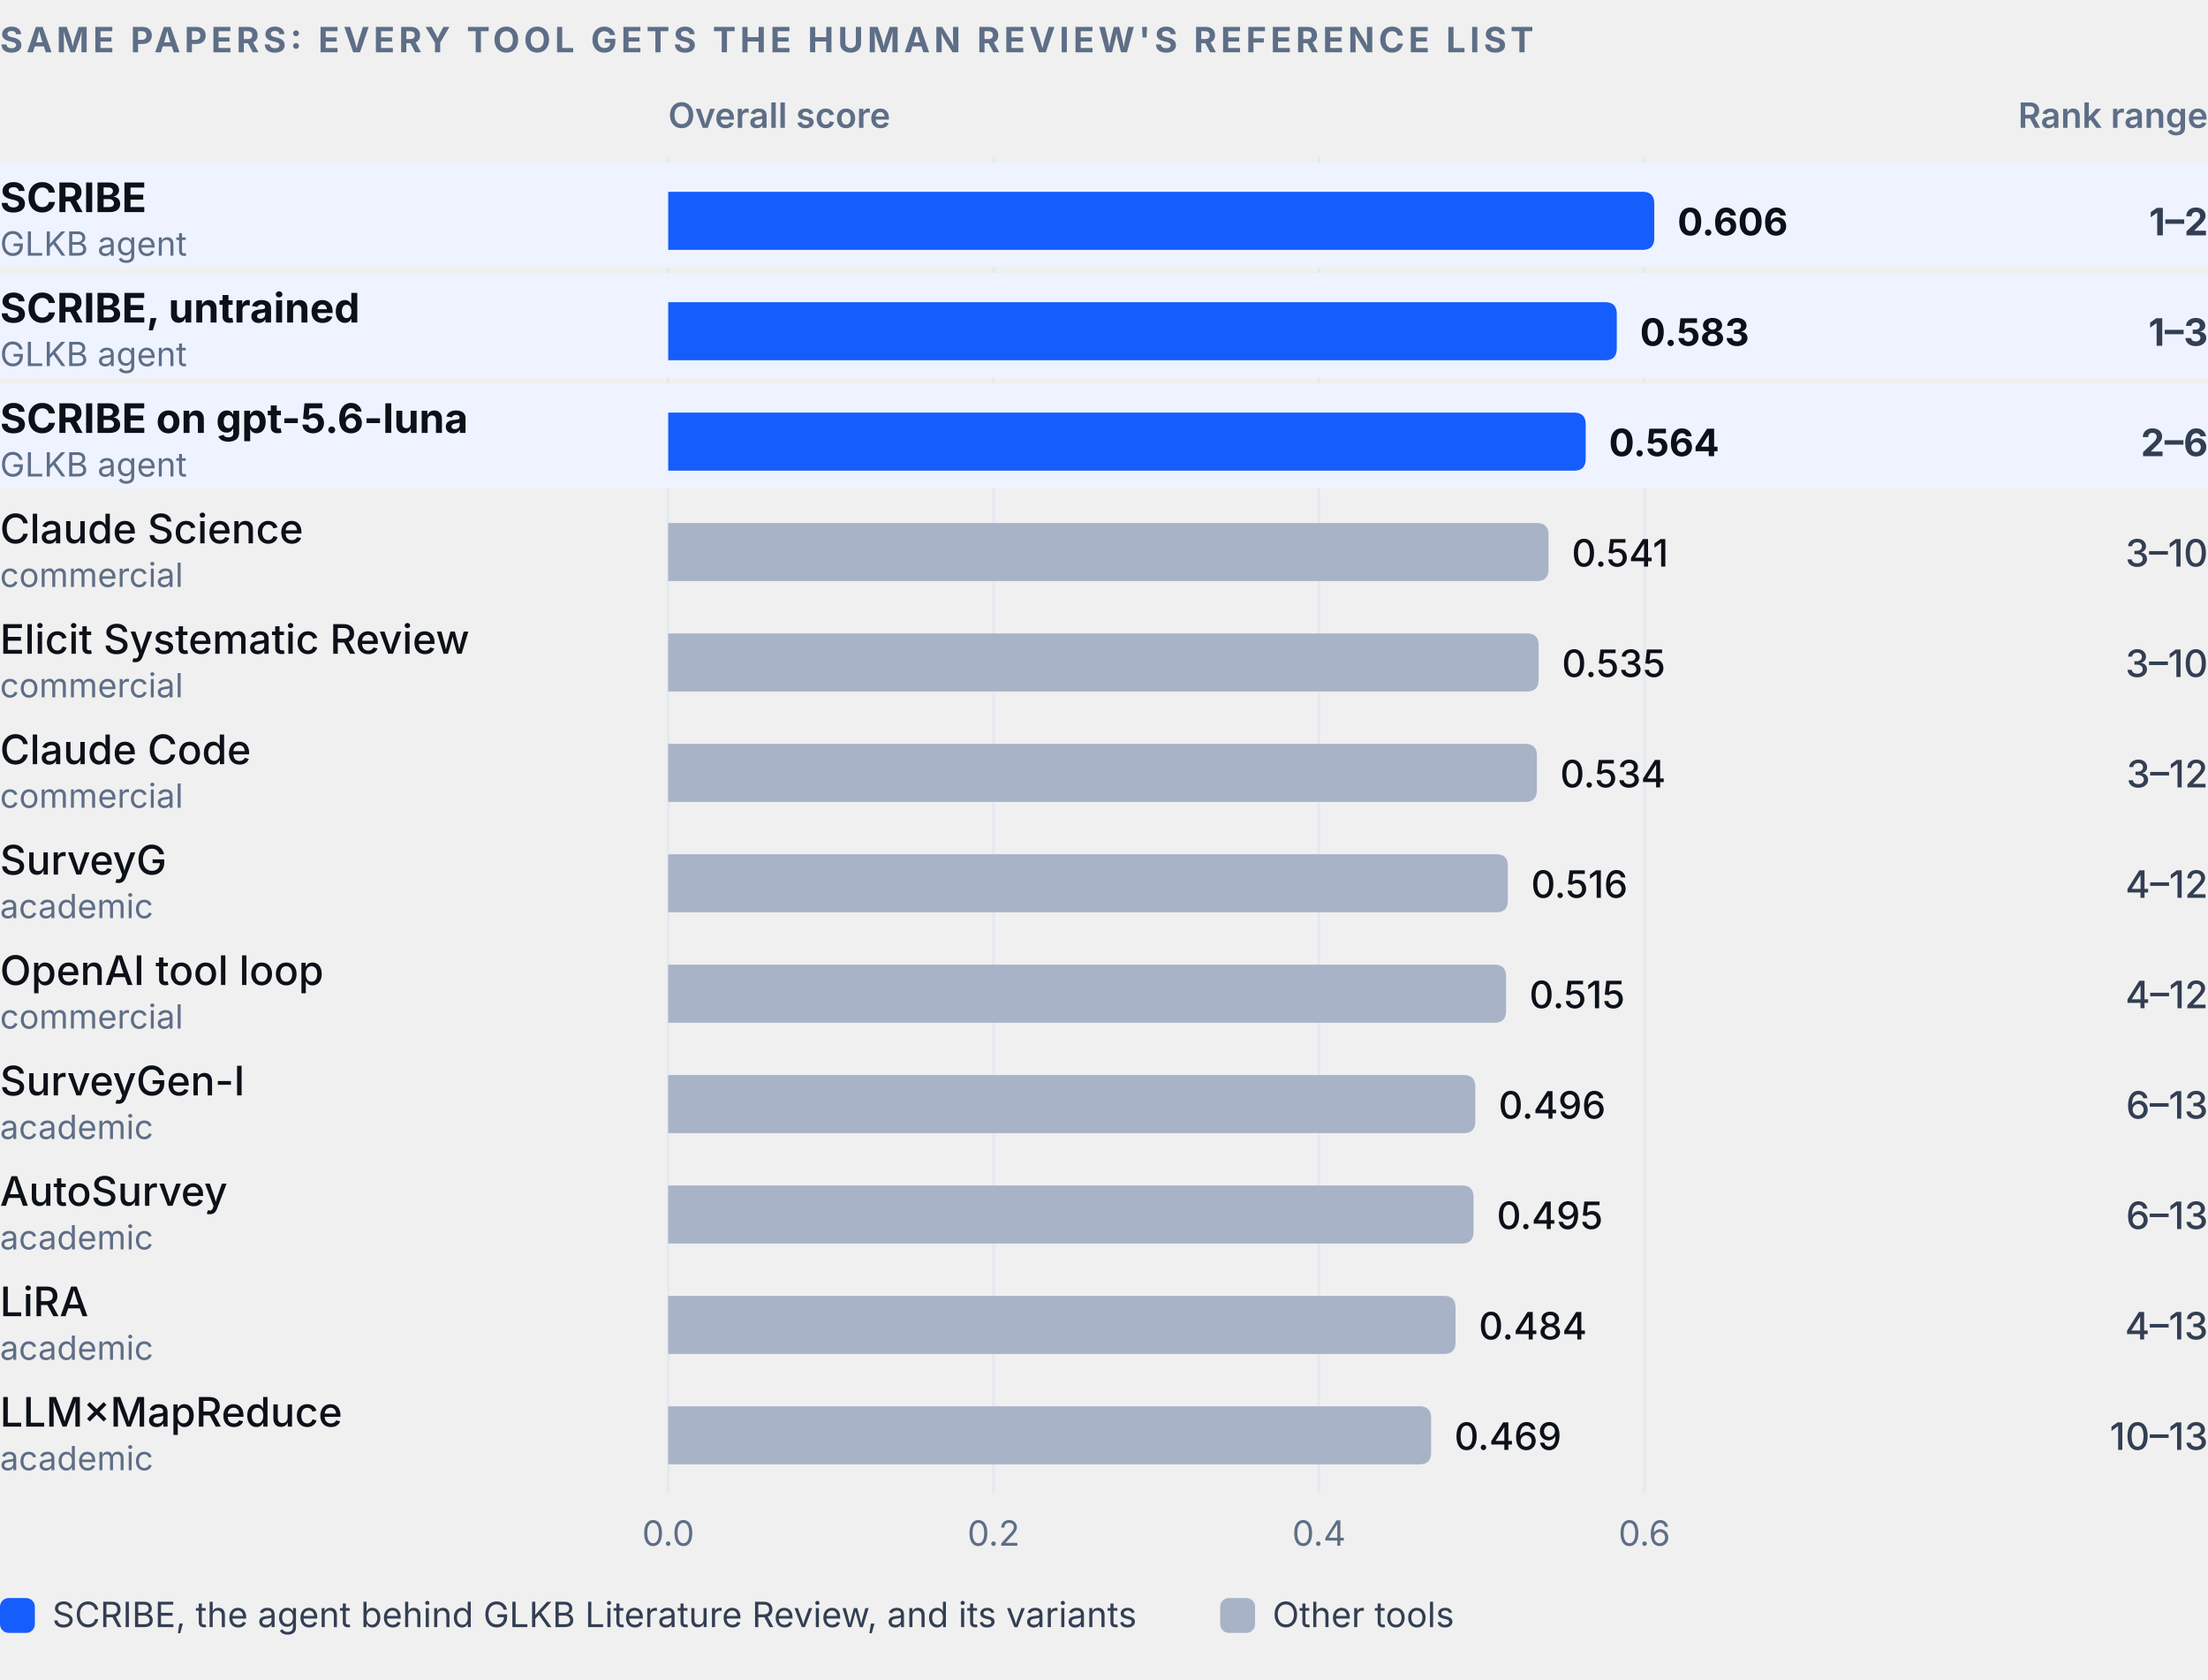
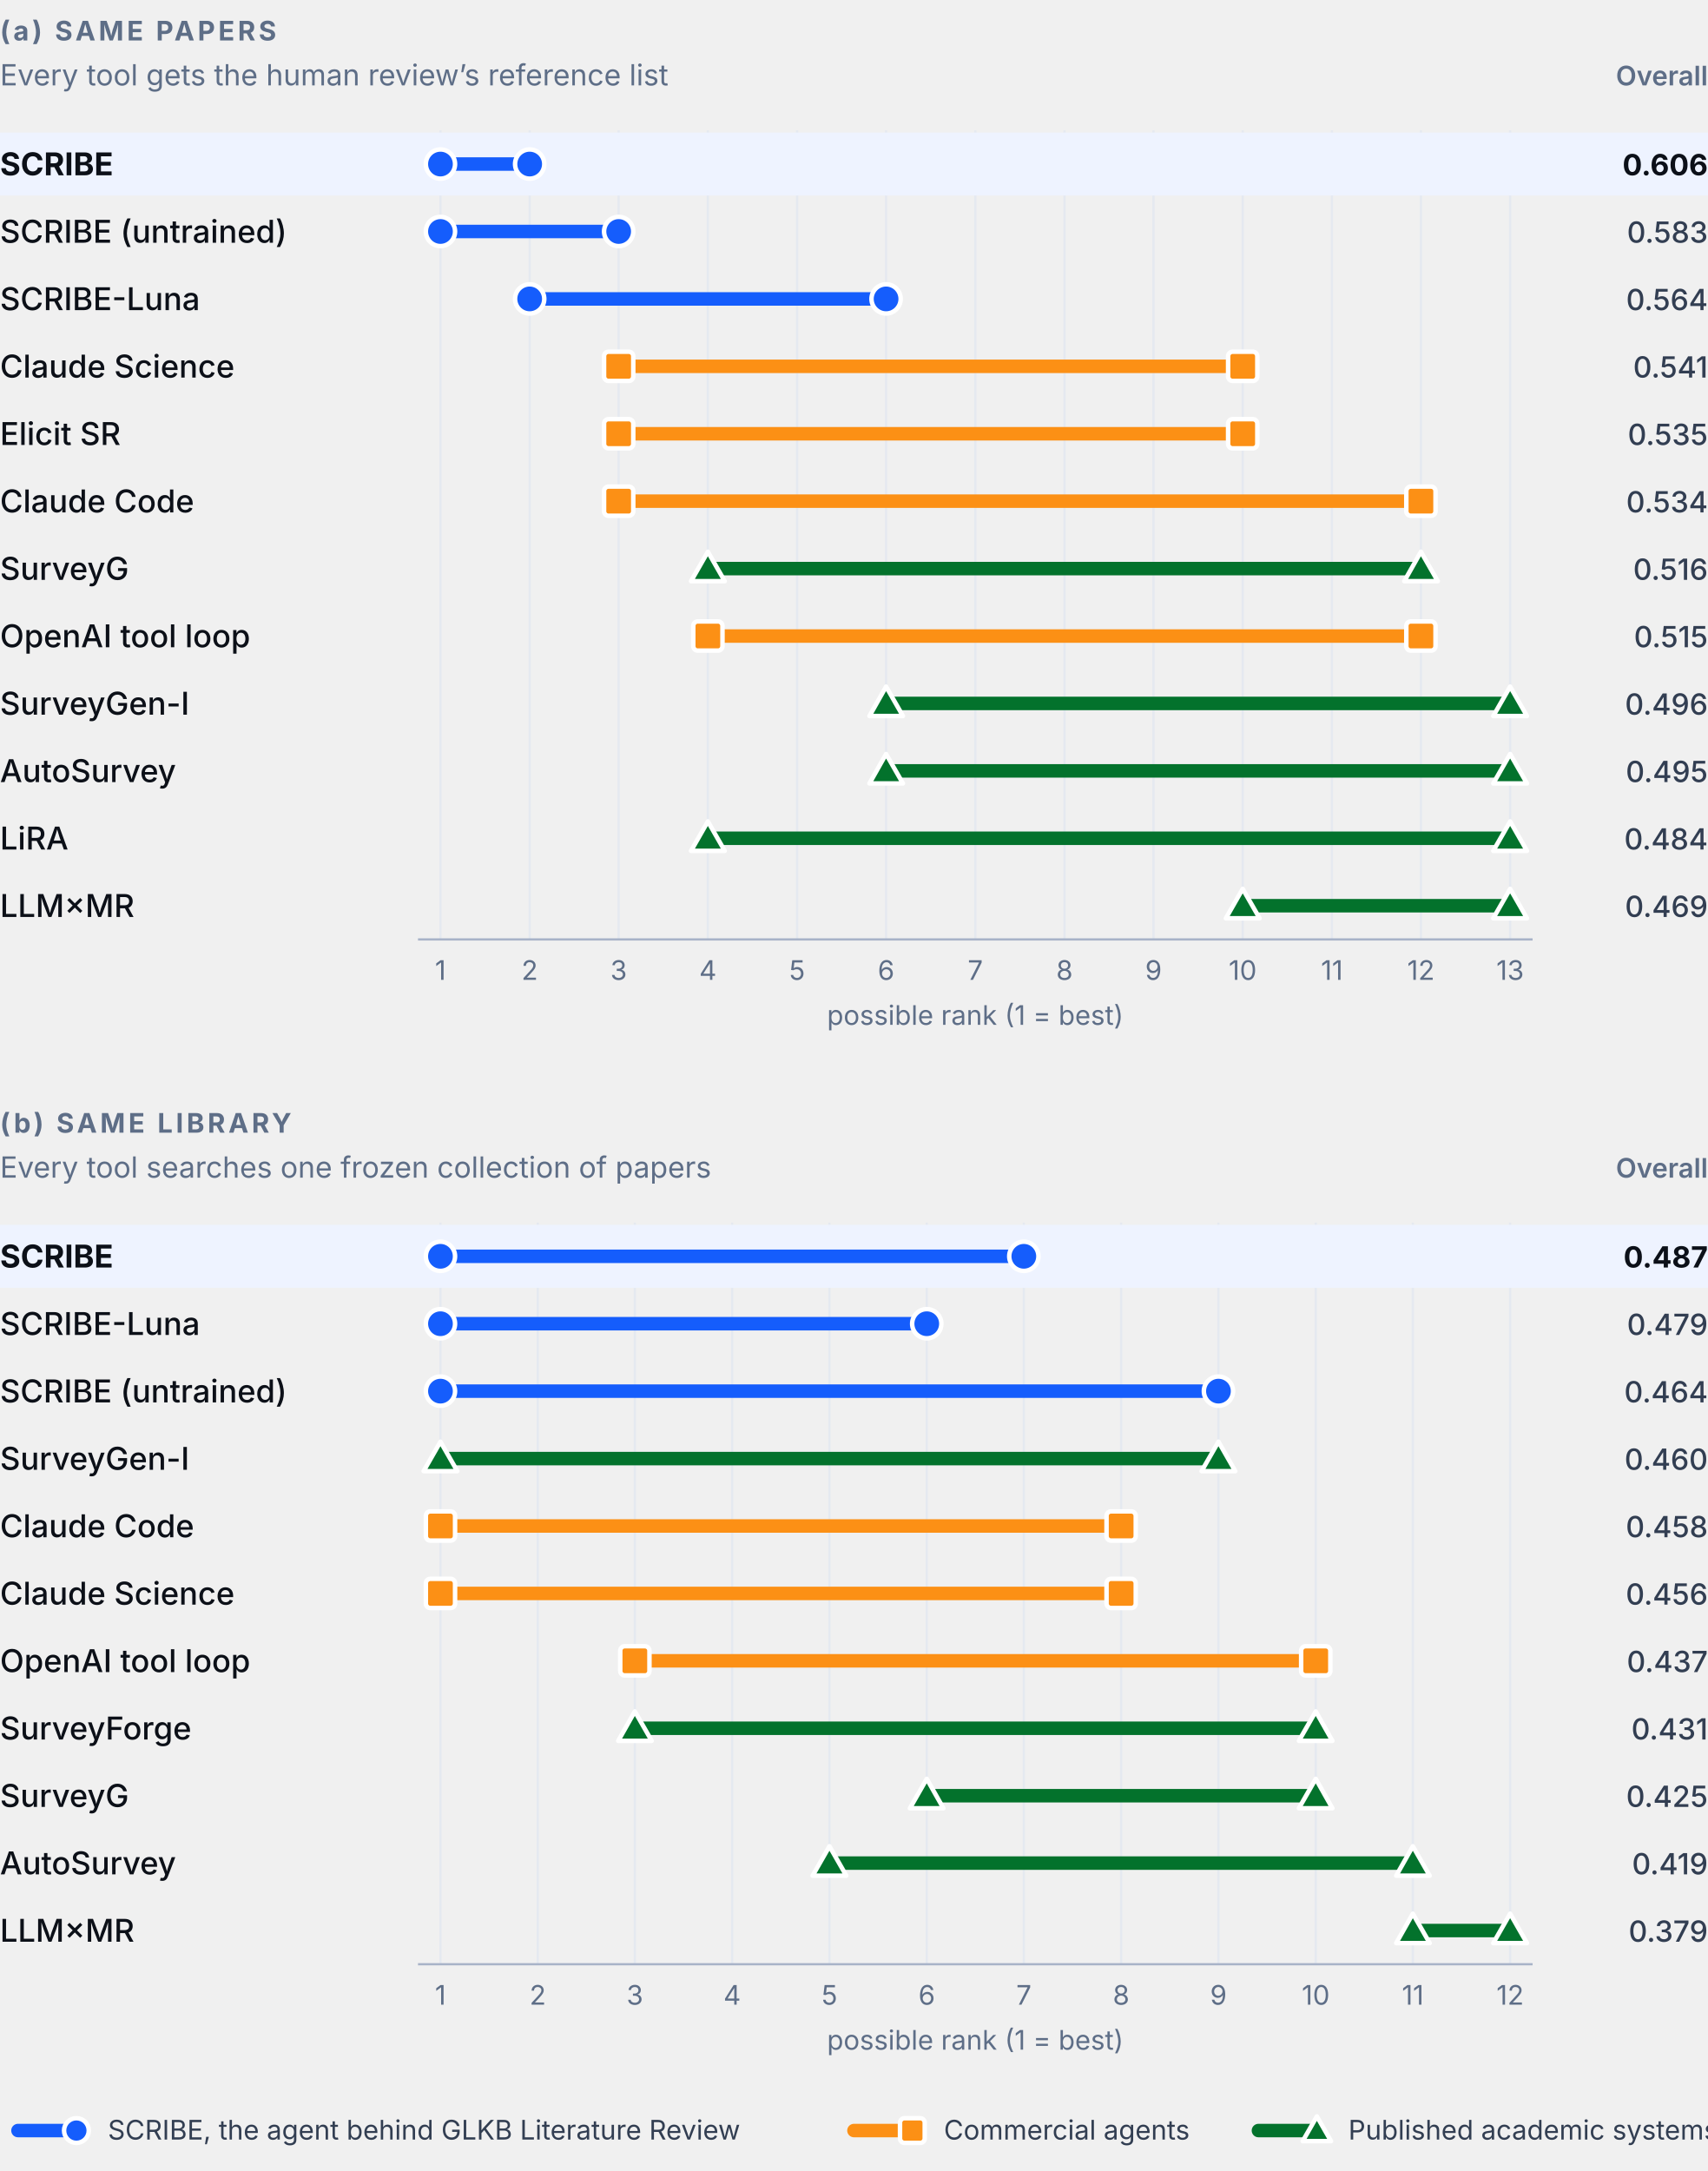
- <svg xmlns="http://www.w3.org/2000/svg" viewBox="0 0 760 578" font-family="Geist,Inter,-apple-system,'Segoe UI',Roboto,Helvetica,Arial,sans-serif">
-   <text x="0" y="18" font-size="12" font-weight="700" letter-spacing="1.4" fill="#5E6E87">SAME PAPERS: EVERY TOOL GETS THE HUMAN REVIEW'S REFERENCE LIST</text>
-   <text x="230" y="44" font-size="12" font-weight="600" fill="#5E6E87">Overall score</text>
-   <text x="760" y="44" font-size="12" font-weight="600" fill="#5E6E87" text-anchor="end">Rank range</text>
-   <line x1="230.0" x2="230.0" y1="54" y2="514" stroke="#E5E9F0" stroke-width="1" />
-   <text x="230.0" y="532" font-size="12" fill="#5E6E87" text-anchor="middle">0.0</text>
-   <line x1="342.0" x2="342.0" y1="54" y2="514" stroke="#E5E9F0" stroke-width="1" />
-   <text x="342.0" y="532" font-size="12" fill="#5E6E87" text-anchor="middle">0.2</text>
-   <line x1="454.0" x2="454.0" y1="54" y2="514" stroke="#E5E9F0" stroke-width="1" />
-   <text x="454.0" y="532" font-size="12" fill="#5E6E87" text-anchor="middle">0.4</text>
-   <line x1="566.0" x2="566.0" y1="54" y2="514" stroke="#E5E9F0" stroke-width="1" />
-   <text x="566.0" y="532" font-size="12" fill="#5E6E87" text-anchor="middle">0.6</text>
-   <rect x="-8" y="56" width="776" height="36" rx="6" fill="#EEF3FF" />
-   <text x="0" y="73" font-size="14" font-weight="700" fill="#0C1018">SCRIBE</text>
-   <text x="0" y="88" font-size="11.5" fill="#5E6E87">GLKB agent</text>
-   <path d="M230 66 H565.4 Q569.4 66 569.4 70 V82 Q569.4 86 565.4 86 H230 Z" fill="#155DFC" />
-   <text x="577.4" y="81" font-size="13" font-weight="700" fill="#0C1018">0.606</text>
-   <text x="760" y="81" font-size="13" font-weight="700" fill="#323E52" text-anchor="end">1–2</text>
-   <rect x="-8" y="94" width="776" height="36" rx="6" fill="#EEF3FF" />
-   <text x="0" y="111" font-size="14" font-weight="700" fill="#0C1018">SCRIBE, untrained</text>
-   <text x="0" y="126" font-size="11.5" fill="#5E6E87">GLKB agent</text>
-   <path d="M230 104 H552.5 Q556.5 104 556.5 108 V120 Q556.5 124 552.5 124 H230 Z" fill="#155DFC" />
-   <text x="564.5" y="119" font-size="13" font-weight="700" fill="#0C1018">0.583</text>
-   <text x="760" y="119" font-size="13" font-weight="700" fill="#323E52" text-anchor="end">1–3</text>
-   <rect x="-8" y="132" width="776" height="36" rx="6" fill="#EEF3FF" />
-   <text x="0" y="149" font-size="14" font-weight="700" fill="#0C1018">SCRIBE on gpt-5.6-luna</text>
-   <text x="0" y="164" font-size="11.5" fill="#5E6E87">GLKB agent</text>
-   <path d="M230 142 H541.8 Q545.8 142 545.8 146 V158 Q545.8 162 541.8 162 H230 Z" fill="#155DFC" />
-   <text x="553.8" y="157" font-size="13" font-weight="700" fill="#0C1018">0.564</text>
-   <text x="760" y="157" font-size="13" font-weight="700" fill="#323E52" text-anchor="end">2–6</text>
-   <text x="0" y="187" font-size="14" font-weight="500" fill="#0C1018">Claude Science</text>
-   <text x="0" y="202" font-size="11.5" fill="#5E6E87">commercial</text>
-   <path d="M230 180 H529.0 Q533.0 180 533.0 184 V196 Q533.0 200 529.0 200 H230 Z" fill="#A8B3C8" />
-   <text x="541.0" y="195" font-size="13" font-weight="500" fill="#0C1018">0.541</text>
-   <text x="760" y="195" font-size="13" font-weight="500" fill="#323E52" text-anchor="end">3–10</text>
-   <text x="0" y="225" font-size="14" font-weight="500" fill="#0C1018">Elicit Systematic Review</text>
-   <text x="0" y="240" font-size="11.5" fill="#5E6E87">commercial</text>
-   <path d="M230 218 H525.6 Q529.6 218 529.6 222 V234 Q529.6 238 525.6 238 H230 Z" fill="#A8B3C8" />
-   <text x="537.6" y="233" font-size="13" font-weight="500" fill="#0C1018">0.535</text>
-   <text x="760" y="233" font-size="13" font-weight="500" fill="#323E52" text-anchor="end">3–10</text>
-   <text x="0" y="263" font-size="14" font-weight="500" fill="#0C1018">Claude Code</text>
-   <text x="0" y="278" font-size="11.5" fill="#5E6E87">commercial</text>
-   <path d="M230 256 H525.0 Q529.0 256 529.0 260 V272 Q529.0 276 525.0 276 H230 Z" fill="#A8B3C8" />
-   <text x="537.0" y="271" font-size="13" font-weight="500" fill="#0C1018">0.534</text>
-   <text x="760" y="271" font-size="13" font-weight="500" fill="#323E52" text-anchor="end">3–12</text>
-   <text x="0" y="301" font-size="14" font-weight="500" fill="#0C1018">SurveyG</text>
-   <text x="0" y="316" font-size="11.5" fill="#5E6E87">academic</text>
-   <path d="M230 294 H515.0 Q519.0 294 519.0 298 V310 Q519.0 314 515.0 314 H230 Z" fill="#A8B3C8" />
-   <text x="527.0" y="309" font-size="13" font-weight="500" fill="#0C1018">0.516</text>
-   <text x="760" y="309" font-size="13" font-weight="500" fill="#323E52" text-anchor="end">4–12</text>
-   <text x="0" y="339" font-size="14" font-weight="500" fill="#0C1018">OpenAI tool loop</text>
-   <text x="0" y="354" font-size="11.5" fill="#5E6E87">commercial</text>
-   <path d="M230 332 H514.4 Q518.4 332 518.4 336 V348 Q518.4 352 514.4 352 H230 Z" fill="#A8B3C8" />
-   <text x="526.4" y="347" font-size="13" font-weight="500" fill="#0C1018">0.515</text>
-   <text x="760" y="347" font-size="13" font-weight="500" fill="#323E52" text-anchor="end">4–12</text>
-   <text x="0" y="377" font-size="14" font-weight="500" fill="#0C1018">SurveyGen-I</text>
-   <text x="0" y="392" font-size="11.5" fill="#5E6E87">academic</text>
-   <path d="M230 370 H503.8 Q507.8 370 507.8 374 V386 Q507.8 390 503.8 390 H230 Z" fill="#A8B3C8" />
-   <text x="515.8" y="385" font-size="13" font-weight="500" fill="#0C1018">0.496</text>
-   <text x="760" y="385" font-size="13" font-weight="500" fill="#323E52" text-anchor="end">6–13</text>
-   <text x="0" y="415" font-size="14" font-weight="500" fill="#0C1018">AutoSurvey</text>
-   <text x="0" y="430" font-size="11.5" fill="#5E6E87">academic</text>
-   <path d="M230 408 H503.2 Q507.2 408 507.2 412 V424 Q507.2 428 503.2 428 H230 Z" fill="#A8B3C8" />
-   <text x="515.2" y="423" font-size="13" font-weight="500" fill="#0C1018">0.495</text>
-   <text x="760" y="423" font-size="13" font-weight="500" fill="#323E52" text-anchor="end">6–13</text>
-   <text x="0" y="453" font-size="14" font-weight="500" fill="#0C1018">LiRA</text>
-   <text x="0" y="468" font-size="11.5" fill="#5E6E87">academic</text>
-   <path d="M230 446 H497.0 Q501.0 446 501.0 450 V462 Q501.0 466 497.0 466 H230 Z" fill="#A8B3C8" />
-   <text x="509.0" y="461" font-size="13" font-weight="500" fill="#0C1018">0.484</text>
-   <text x="760" y="461" font-size="13" font-weight="500" fill="#323E52" text-anchor="end">4–13</text>
-   <text x="0" y="491" font-size="14" font-weight="500" fill="#0C1018">LLM×MapReduce</text>
-   <text x="0" y="506" font-size="11.5" fill="#5E6E87">academic</text>
-   <path d="M230 484 H488.6 Q492.6 484 492.6 488 V500 Q492.6 504 488.6 504 H230 Z" fill="#A8B3C8" />
-   <text x="500.6" y="499" font-size="13" font-weight="500" fill="#0C1018">0.469</text>
-   <text x="760" y="499" font-size="13" font-weight="500" fill="#323E52" text-anchor="end">10–13</text>
-   <rect x="0" y="550" width="12" height="12" rx="3" fill="#155DFC" />
-   <text x="18" y="560" font-size="12" fill="#323E52">SCRIBE, the agent behind GLKB Literature Review, and its variants</text>
-   <rect x="420" y="550" width="12" height="12" rx="3" fill="#A8B3C8" />
-   <text x="438" y="560" font-size="12" fill="#323E52">Other tools</text>
+ <svg xmlns="http://www.w3.org/2000/svg" viewBox="0 0 760 966" font-family="Geist,Inter,-apple-system,'Segoe UI',Roboto,Helvetica,Arial,sans-serif">
+   <text x="0" y="18" font-size="12" font-weight="700" letter-spacing="1.4" fill="#5E6E87">(a) SAME PAPERS</text>
+   <text x="0" y="38" font-size="13" fill="#5E6E87">Every tool gets the human review’s reference list</text>
+   <text x="760" y="38" font-size="12" font-weight="600" fill="#5E6E87" text-anchor="end">Overall</text>
+   <line x1="196.0" x2="196.0" y1="58" y2="418" stroke="#E5E9F0" />
+   <line x1="235.7" x2="235.7" y1="58" y2="418" stroke="#E5E9F0" />
+   <line x1="275.3" x2="275.3" y1="58" y2="418" stroke="#E5E9F0" />
+   <line x1="315.0" x2="315.0" y1="58" y2="418" stroke="#E5E9F0" />
+   <line x1="354.7" x2="354.7" y1="58" y2="418" stroke="#E5E9F0" />
+   <line x1="394.3" x2="394.3" y1="58" y2="418" stroke="#E5E9F0" />
+   <line x1="434.0" x2="434.0" y1="58" y2="418" stroke="#E5E9F0" />
+   <line x1="473.7" x2="473.7" y1="58" y2="418" stroke="#E5E9F0" />
+   <line x1="513.3" x2="513.3" y1="58" y2="418" stroke="#E5E9F0" />
+   <line x1="553.0" x2="553.0" y1="58" y2="418" stroke="#E5E9F0" />
+   <line x1="592.7" x2="592.7" y1="58" y2="418" stroke="#E5E9F0" />
+   <line x1="632.3" x2="632.3" y1="58" y2="418" stroke="#E5E9F0" />
+   <line x1="672.0" x2="672.0" y1="58" y2="418" stroke="#E5E9F0" />
+   <rect x="-8" y="59.0" width="776" height="28" rx="6" fill="#EEF3FF" />
+   <text x="0" y="78.0" font-size="14" font-weight="700" fill="#0C1018">SCRIBE</text>
+   <line x1="196.0" x2="235.7" y1="73.0" y2="73.0" stroke="#155DFC" stroke-width="6" stroke-linecap="round" />
+   <circle cx="196.0" cy="73.0" r="6.5" fill="#155DFC" stroke="#FFFFFF" stroke-width="2" />
+   <circle cx="235.7" cy="73.0" r="6.5" fill="#155DFC" stroke="#FFFFFF" stroke-width="2" />
+   <text x="760" y="78.0" font-size="13" font-weight="700" fill="#0C1018" text-anchor="end">0.606</text>
+   <text x="0" y="108.0" font-size="14" font-weight="500" fill="#0C1018">SCRIBE (untrained)</text>
+   <line x1="196.0" x2="275.3" y1="103.0" y2="103.0" stroke="#155DFC" stroke-width="6" stroke-linecap="round" />
+   <circle cx="196.0" cy="103.0" r="6.5" fill="#155DFC" stroke="#FFFFFF" stroke-width="2" />
+   <circle cx="275.3" cy="103.0" r="6.5" fill="#155DFC" stroke="#FFFFFF" stroke-width="2" />
+   <text x="760" y="108.0" font-size="13" font-weight="500" fill="#323E52" text-anchor="end">0.583</text>
+   <text x="0" y="138.0" font-size="14" font-weight="500" fill="#0C1018">SCRIBE-Luna</text>
+   <line x1="235.7" x2="394.3" y1="133.0" y2="133.0" stroke="#155DFC" stroke-width="6" stroke-linecap="round" />
+   <circle cx="235.7" cy="133.0" r="6.5" fill="#155DFC" stroke="#FFFFFF" stroke-width="2" />
+   <circle cx="394.3" cy="133.0" r="6.5" fill="#155DFC" stroke="#FFFFFF" stroke-width="2" />
+   <text x="760" y="138.0" font-size="13" font-weight="500" fill="#323E52" text-anchor="end">0.564</text>
+   <text x="0" y="168.0" font-size="14" font-weight="500" fill="#0C1018">Claude Science</text>
+   <line x1="275.3" x2="553.0" y1="163.0" y2="163.0" stroke="#FC9015" stroke-width="6" stroke-linecap="round" />
+   <rect x="268.8" y="156.5" width="13.0" height="13.0" rx="2" fill="#FC9015" stroke="#FFFFFF" stroke-width="2" />
+   <rect x="546.5" y="156.5" width="13.0" height="13.0" rx="2" fill="#FC9015" stroke="#FFFFFF" stroke-width="2" />
+   <text x="760" y="168.0" font-size="13" font-weight="500" fill="#323E52" text-anchor="end">0.541</text>
+   <text x="0" y="198.0" font-size="14" font-weight="500" fill="#0C1018">Elicit SR</text>
+   <line x1="275.3" x2="553.0" y1="193.0" y2="193.0" stroke="#FC9015" stroke-width="6" stroke-linecap="round" />
+   <rect x="268.8" y="186.5" width="13.0" height="13.0" rx="2" fill="#FC9015" stroke="#FFFFFF" stroke-width="2" />
+   <rect x="546.5" y="186.5" width="13.0" height="13.0" rx="2" fill="#FC9015" stroke="#FFFFFF" stroke-width="2" />
+   <text x="760" y="198.0" font-size="13" font-weight="500" fill="#323E52" text-anchor="end">0.535</text>
+   <text x="0" y="228.0" font-size="14" font-weight="500" fill="#0C1018">Claude Code</text>
+   <line x1="275.3" x2="632.3" y1="223.0" y2="223.0" stroke="#FC9015" stroke-width="6" stroke-linecap="round" />
+   <rect x="268.8" y="216.5" width="13.0" height="13.0" rx="2" fill="#FC9015" stroke="#FFFFFF" stroke-width="2" />
+   <rect x="625.8" y="216.5" width="13.0" height="13.0" rx="2" fill="#FC9015" stroke="#FFFFFF" stroke-width="2" />
+   <text x="760" y="228.0" font-size="13" font-weight="500" fill="#323E52" text-anchor="end">0.534</text>
+   <text x="0" y="258.0" font-size="14" font-weight="500" fill="#0C1018">SurveyG</text>
+   <line x1="315.0" x2="632.3" y1="253.0" y2="253.0" stroke="#03722C" stroke-width="6" stroke-linecap="round" />
+   <path d="M315.0 245.5 L322.5 258.6 L307.5 258.6 Z" fill="#03722C" stroke="#FFFFFF" stroke-width="2" stroke-linejoin="round" />
+   <path d="M632.3 245.5 L639.8 258.6 L624.9 258.6 Z" fill="#03722C" stroke="#FFFFFF" stroke-width="2" stroke-linejoin="round" />
+   <text x="760" y="258.0" font-size="13" font-weight="500" fill="#323E52" text-anchor="end">0.516</text>
+   <text x="0" y="288.0" font-size="14" font-weight="500" fill="#0C1018">OpenAI tool loop</text>
+   <line x1="315.0" x2="632.3" y1="283.0" y2="283.0" stroke="#FC9015" stroke-width="6" stroke-linecap="round" />
+   <rect x="308.5" y="276.5" width="13.0" height="13.0" rx="2" fill="#FC9015" stroke="#FFFFFF" stroke-width="2" />
+   <rect x="625.8" y="276.5" width="13.0" height="13.0" rx="2" fill="#FC9015" stroke="#FFFFFF" stroke-width="2" />
+   <text x="760" y="288.0" font-size="13" font-weight="500" fill="#323E52" text-anchor="end">0.515</text>
+   <text x="0" y="318.0" font-size="14" font-weight="500" fill="#0C1018">SurveyGen-I</text>
+   <line x1="394.3" x2="672.0" y1="313.0" y2="313.0" stroke="#03722C" stroke-width="6" stroke-linecap="round" />
+   <path d="M394.3 305.5 L401.8 318.6 L386.9 318.6 Z" fill="#03722C" stroke="#FFFFFF" stroke-width="2" stroke-linejoin="round" />
+   <path d="M672.0 305.5 L679.5 318.6 L664.5 318.6 Z" fill="#03722C" stroke="#FFFFFF" stroke-width="2" stroke-linejoin="round" />
+   <text x="760" y="318.0" font-size="13" font-weight="500" fill="#323E52" text-anchor="end">0.496</text>
+   <text x="0" y="348.0" font-size="14" font-weight="500" fill="#0C1018">AutoSurvey</text>
+   <line x1="394.3" x2="672.0" y1="343.0" y2="343.0" stroke="#03722C" stroke-width="6" stroke-linecap="round" />
+   <path d="M394.3 335.5 L401.8 348.6 L386.9 348.6 Z" fill="#03722C" stroke="#FFFFFF" stroke-width="2" stroke-linejoin="round" />
+   <path d="M672.0 335.5 L679.5 348.6 L664.5 348.6 Z" fill="#03722C" stroke="#FFFFFF" stroke-width="2" stroke-linejoin="round" />
+   <text x="760" y="348.0" font-size="13" font-weight="500" fill="#323E52" text-anchor="end">0.495</text>
+   <text x="0" y="378.0" font-size="14" font-weight="500" fill="#0C1018">LiRA</text>
+   <line x1="315.0" x2="672.0" y1="373.0" y2="373.0" stroke="#03722C" stroke-width="6" stroke-linecap="round" />
+   <path d="M315.0 365.5 L322.5 378.6 L307.5 378.6 Z" fill="#03722C" stroke="#FFFFFF" stroke-width="2" stroke-linejoin="round" />
+   <path d="M672.0 365.5 L679.5 378.6 L664.5 378.6 Z" fill="#03722C" stroke="#FFFFFF" stroke-width="2" stroke-linejoin="round" />
+   <text x="760" y="378.0" font-size="13" font-weight="500" fill="#323E52" text-anchor="end">0.484</text>
+   <text x="0" y="408.0" font-size="14" font-weight="500" fill="#0C1018">LLM×MR</text>
+   <line x1="553.0" x2="672.0" y1="403.0" y2="403.0" stroke="#03722C" stroke-width="6" stroke-linecap="round" />
+   <path d="M553.0 395.5 L560.5 408.6 L545.5 408.6 Z" fill="#03722C" stroke="#FFFFFF" stroke-width="2" stroke-linejoin="round" />
+   <path d="M672.0 395.5 L679.5 408.6 L664.5 408.6 Z" fill="#03722C" stroke="#FFFFFF" stroke-width="2" stroke-linejoin="round" />
+   <text x="760" y="408.0" font-size="13" font-weight="500" fill="#323E52" text-anchor="end">0.469</text>
+   <line x1="186" x2="682" y1="418" y2="418" stroke="#A8B3C8" />
+   <text x="196.0" y="436" font-size="12" fill="#5E6E87" text-anchor="middle">1</text>
+   <text x="235.7" y="436" font-size="12" fill="#5E6E87" text-anchor="middle">2</text>
+   <text x="275.3" y="436" font-size="12" fill="#5E6E87" text-anchor="middle">3</text>
+   <text x="315.0" y="436" font-size="12" fill="#5E6E87" text-anchor="middle">4</text>
+   <text x="354.7" y="436" font-size="12" fill="#5E6E87" text-anchor="middle">5</text>
+   <text x="394.3" y="436" font-size="12" fill="#5E6E87" text-anchor="middle">6</text>
+   <text x="434.0" y="436" font-size="12" fill="#5E6E87" text-anchor="middle">7</text>
+   <text x="473.7" y="436" font-size="12" fill="#5E6E87" text-anchor="middle">8</text>
+   <text x="513.3" y="436" font-size="12" fill="#5E6E87" text-anchor="middle">9</text>
+   <text x="553.0" y="436" font-size="12" fill="#5E6E87" text-anchor="middle">10</text>
+   <text x="592.7" y="436" font-size="12" fill="#5E6E87" text-anchor="middle">11</text>
+   <text x="632.3" y="436" font-size="12" fill="#5E6E87" text-anchor="middle">12</text>
+   <text x="672.0" y="436" font-size="12" fill="#5E6E87" text-anchor="middle">13</text>
+   <text x="434.0" y="456" font-size="12" fill="#5E6E87" text-anchor="middle">possible rank (1 = best)</text>
+   <text x="0" y="504" font-size="12" font-weight="700" letter-spacing="1.4" fill="#5E6E87">(b) SAME LIBRARY</text>
+   <text x="0" y="524" font-size="13" fill="#5E6E87">Every tool searches one frozen collection of papers</text>
+   <text x="760" y="524" font-size="12" font-weight="600" fill="#5E6E87" text-anchor="end">Overall</text>
+   <line x1="196.0" x2="196.0" y1="544" y2="874" stroke="#E5E9F0" />
+   <line x1="239.3" x2="239.3" y1="544" y2="874" stroke="#E5E9F0" />
+   <line x1="282.5" x2="282.5" y1="544" y2="874" stroke="#E5E9F0" />
+   <line x1="325.8" x2="325.8" y1="544" y2="874" stroke="#E5E9F0" />
+   <line x1="369.1" x2="369.1" y1="544" y2="874" stroke="#E5E9F0" />
+   <line x1="412.4" x2="412.4" y1="544" y2="874" stroke="#E5E9F0" />
+   <line x1="455.6" x2="455.6" y1="544" y2="874" stroke="#E5E9F0" />
+   <line x1="498.9" x2="498.9" y1="544" y2="874" stroke="#E5E9F0" />
+   <line x1="542.2" x2="542.2" y1="544" y2="874" stroke="#E5E9F0" />
+   <line x1="585.5" x2="585.5" y1="544" y2="874" stroke="#E5E9F0" />
+   <line x1="628.7" x2="628.7" y1="544" y2="874" stroke="#E5E9F0" />
+   <line x1="672.0" x2="672.0" y1="544" y2="874" stroke="#E5E9F0" />
+   <rect x="-8" y="545.0" width="776" height="28" rx="6" fill="#EEF3FF" />
+   <text x="0" y="564.0" font-size="14" font-weight="700" fill="#0C1018">SCRIBE</text>
+   <line x1="196.0" x2="455.6" y1="559.0" y2="559.0" stroke="#155DFC" stroke-width="6" stroke-linecap="round" />
+   <circle cx="196.0" cy="559.0" r="6.5" fill="#155DFC" stroke="#FFFFFF" stroke-width="2" />
+   <circle cx="455.6" cy="559.0" r="6.5" fill="#155DFC" stroke="#FFFFFF" stroke-width="2" />
+   <text x="760" y="564.0" font-size="13" font-weight="700" fill="#0C1018" text-anchor="end">0.487</text>
+   <text x="0" y="594.0" font-size="14" font-weight="500" fill="#0C1018">SCRIBE-Luna</text>
+   <line x1="196.0" x2="412.4" y1="589.0" y2="589.0" stroke="#155DFC" stroke-width="6" stroke-linecap="round" />
+   <circle cx="196.0" cy="589.0" r="6.5" fill="#155DFC" stroke="#FFFFFF" stroke-width="2" />
+   <circle cx="412.4" cy="589.0" r="6.5" fill="#155DFC" stroke="#FFFFFF" stroke-width="2" />
+   <text x="760" y="594.0" font-size="13" font-weight="500" fill="#323E52" text-anchor="end">0.479</text>
+   <text x="0" y="624.0" font-size="14" font-weight="500" fill="#0C1018">SCRIBE (untrained)</text>
+   <line x1="196.0" x2="542.2" y1="619.0" y2="619.0" stroke="#155DFC" stroke-width="6" stroke-linecap="round" />
+   <circle cx="196.0" cy="619.0" r="6.5" fill="#155DFC" stroke="#FFFFFF" stroke-width="2" />
+   <circle cx="542.2" cy="619.0" r="6.5" fill="#155DFC" stroke="#FFFFFF" stroke-width="2" />
+   <text x="760" y="624.0" font-size="13" font-weight="500" fill="#323E52" text-anchor="end">0.464</text>
+   <text x="0" y="654.0" font-size="14" font-weight="500" fill="#0C1018">SurveyGen-I</text>
+   <line x1="196.0" x2="542.2" y1="649.0" y2="649.0" stroke="#03722C" stroke-width="6" stroke-linecap="round" />
+   <path d="M196.0 641.5 L203.5 654.6 L188.5 654.6 Z" fill="#03722C" stroke="#FFFFFF" stroke-width="2" stroke-linejoin="round" />
+   <path d="M542.2 641.5 L549.7 654.6 L534.7 654.6 Z" fill="#03722C" stroke="#FFFFFF" stroke-width="2" stroke-linejoin="round" />
+   <text x="760" y="654.0" font-size="13" font-weight="500" fill="#323E52" text-anchor="end">0.460</text>
+   <text x="0" y="684.0" font-size="14" font-weight="500" fill="#0C1018">Claude Code</text>
+   <line x1="196.0" x2="498.9" y1="679.0" y2="679.0" stroke="#FC9015" stroke-width="6" stroke-linecap="round" />
+   <rect x="189.5" y="672.5" width="13.0" height="13.0" rx="2" fill="#FC9015" stroke="#FFFFFF" stroke-width="2" />
+   <rect x="492.4" y="672.5" width="13.0" height="13.0" rx="2" fill="#FC9015" stroke="#FFFFFF" stroke-width="2" />
+   <text x="760" y="684.0" font-size="13" font-weight="500" fill="#323E52" text-anchor="end">0.458</text>
+   <text x="0" y="714.0" font-size="14" font-weight="500" fill="#0C1018">Claude Science</text>
+   <line x1="196.0" x2="498.9" y1="709.0" y2="709.0" stroke="#FC9015" stroke-width="6" stroke-linecap="round" />
+   <rect x="189.5" y="702.5" width="13.0" height="13.0" rx="2" fill="#FC9015" stroke="#FFFFFF" stroke-width="2" />
+   <rect x="492.4" y="702.5" width="13.0" height="13.0" rx="2" fill="#FC9015" stroke="#FFFFFF" stroke-width="2" />
+   <text x="760" y="714.0" font-size="13" font-weight="500" fill="#323E52" text-anchor="end">0.456</text>
+   <text x="0" y="744.0" font-size="14" font-weight="500" fill="#0C1018">OpenAI tool loop</text>
+   <line x1="282.5" x2="585.5" y1="739.0" y2="739.0" stroke="#FC9015" stroke-width="6" stroke-linecap="round" />
+   <rect x="276.0" y="732.5" width="13.0" height="13.0" rx="2" fill="#FC9015" stroke="#FFFFFF" stroke-width="2" />
+   <rect x="579.0" y="732.5" width="13.0" height="13.0" rx="2" fill="#FC9015" stroke="#FFFFFF" stroke-width="2" />
+   <text x="760" y="744.0" font-size="13" font-weight="500" fill="#323E52" text-anchor="end">0.437</text>
+   <text x="0" y="774.0" font-size="14" font-weight="500" fill="#0C1018">SurveyForge</text>
+   <line x1="282.5" x2="585.5" y1="769.0" y2="769.0" stroke="#03722C" stroke-width="6" stroke-linecap="round" />
+   <path d="M282.5 761.5 L290.0 774.6 L275.1 774.6 Z" fill="#03722C" stroke="#FFFFFF" stroke-width="2" stroke-linejoin="round" />
+   <path d="M585.5 761.5 L592.9 774.6 L578.0 774.6 Z" fill="#03722C" stroke="#FFFFFF" stroke-width="2" stroke-linejoin="round" />
+   <text x="760" y="774.0" font-size="13" font-weight="500" fill="#323E52" text-anchor="end">0.431</text>
+   <text x="0" y="804.0" font-size="14" font-weight="500" fill="#0C1018">SurveyG</text>
+   <line x1="412.4" x2="585.5" y1="799.0" y2="799.0" stroke="#03722C" stroke-width="6" stroke-linecap="round" />
+   <path d="M412.4 791.5 L419.8 804.6 L404.9 804.6 Z" fill="#03722C" stroke="#FFFFFF" stroke-width="2" stroke-linejoin="round" />
+   <path d="M585.5 791.5 L592.9 804.6 L578.0 804.6 Z" fill="#03722C" stroke="#FFFFFF" stroke-width="2" stroke-linejoin="round" />
+   <text x="760" y="804.0" font-size="13" font-weight="500" fill="#323E52" text-anchor="end">0.425</text>
+   <text x="0" y="834.0" font-size="14" font-weight="500" fill="#0C1018">AutoSurvey</text>
+   <line x1="369.1" x2="628.7" y1="829.0" y2="829.0" stroke="#03722C" stroke-width="6" stroke-linecap="round" />
+   <path d="M369.1 821.5 L376.6 834.6 L361.6 834.6 Z" fill="#03722C" stroke="#FFFFFF" stroke-width="2" stroke-linejoin="round" />
+   <path d="M628.7 821.5 L636.2 834.6 L621.3 834.6 Z" fill="#03722C" stroke="#FFFFFF" stroke-width="2" stroke-linejoin="round" />
+   <text x="760" y="834.0" font-size="13" font-weight="500" fill="#323E52" text-anchor="end">0.419</text>
+   <text x="0" y="864.0" font-size="14" font-weight="500" fill="#0C1018">LLM×MR</text>
+   <line x1="628.7" x2="672.0" y1="859.0" y2="859.0" stroke="#03722C" stroke-width="6" stroke-linecap="round" />
+   <path d="M628.7 851.5 L636.2 864.6 L621.3 864.6 Z" fill="#03722C" stroke="#FFFFFF" stroke-width="2" stroke-linejoin="round" />
+   <path d="M672.0 851.5 L679.5 864.6 L664.5 864.6 Z" fill="#03722C" stroke="#FFFFFF" stroke-width="2" stroke-linejoin="round" />
+   <text x="760" y="864.0" font-size="13" font-weight="500" fill="#323E52" text-anchor="end">0.379</text>
+   <line x1="186" x2="682" y1="874" y2="874" stroke="#A8B3C8" />
+   <text x="196.0" y="892" font-size="12" fill="#5E6E87" text-anchor="middle">1</text>
+   <text x="239.3" y="892" font-size="12" fill="#5E6E87" text-anchor="middle">2</text>
+   <text x="282.5" y="892" font-size="12" fill="#5E6E87" text-anchor="middle">3</text>
+   <text x="325.8" y="892" font-size="12" fill="#5E6E87" text-anchor="middle">4</text>
+   <text x="369.1" y="892" font-size="12" fill="#5E6E87" text-anchor="middle">5</text>
+   <text x="412.4" y="892" font-size="12" fill="#5E6E87" text-anchor="middle">6</text>
+   <text x="455.6" y="892" font-size="12" fill="#5E6E87" text-anchor="middle">7</text>
+   <text x="498.9" y="892" font-size="12" fill="#5E6E87" text-anchor="middle">8</text>
+   <text x="542.2" y="892" font-size="12" fill="#5E6E87" text-anchor="middle">9</text>
+   <text x="585.5" y="892" font-size="12" fill="#5E6E87" text-anchor="middle">10</text>
+   <text x="628.7" y="892" font-size="12" fill="#5E6E87" text-anchor="middle">11</text>
+   <text x="672.0" y="892" font-size="12" fill="#5E6E87" text-anchor="middle">12</text>
+   <text x="434.0" y="912" font-size="12" fill="#5E6E87" text-anchor="middle">possible rank (1 = best)</text>
+   <line x1="8" x2="34" y1="948" y2="948" stroke="#155DFC" stroke-width="6" stroke-linecap="round" />
+   <circle cx="34.0" cy="948" r="5.5" fill="#155DFC" stroke="#FFFFFF" stroke-width="2" />
+   <text x="48" y="952" font-size="12" fill="#323E52">SCRIBE, the agent behind GLKB Literature Review</text>
+   <line x1="380" x2="406" y1="948" y2="948" stroke="#FC9015" stroke-width="6" stroke-linecap="round" />
+   <rect x="400.5" y="942.5" width="11.0" height="11.0" rx="2" fill="#FC9015" stroke="#FFFFFF" stroke-width="2" />
+   <text x="420" y="952" font-size="12" fill="#323E52">Commercial agents</text>
+   <line x1="560" x2="586" y1="948" y2="948" stroke="#03722C" stroke-width="6" stroke-linecap="round" />
+   <path d="M586.0 941.7 L592.3 952.7 L579.7 952.7 Z" fill="#03722C" stroke="#FFFFFF" stroke-width="2" stroke-linejoin="round" />
+   <text x="600" y="952" font-size="12" fill="#323E52">Published academic systems</text>
</svg>
